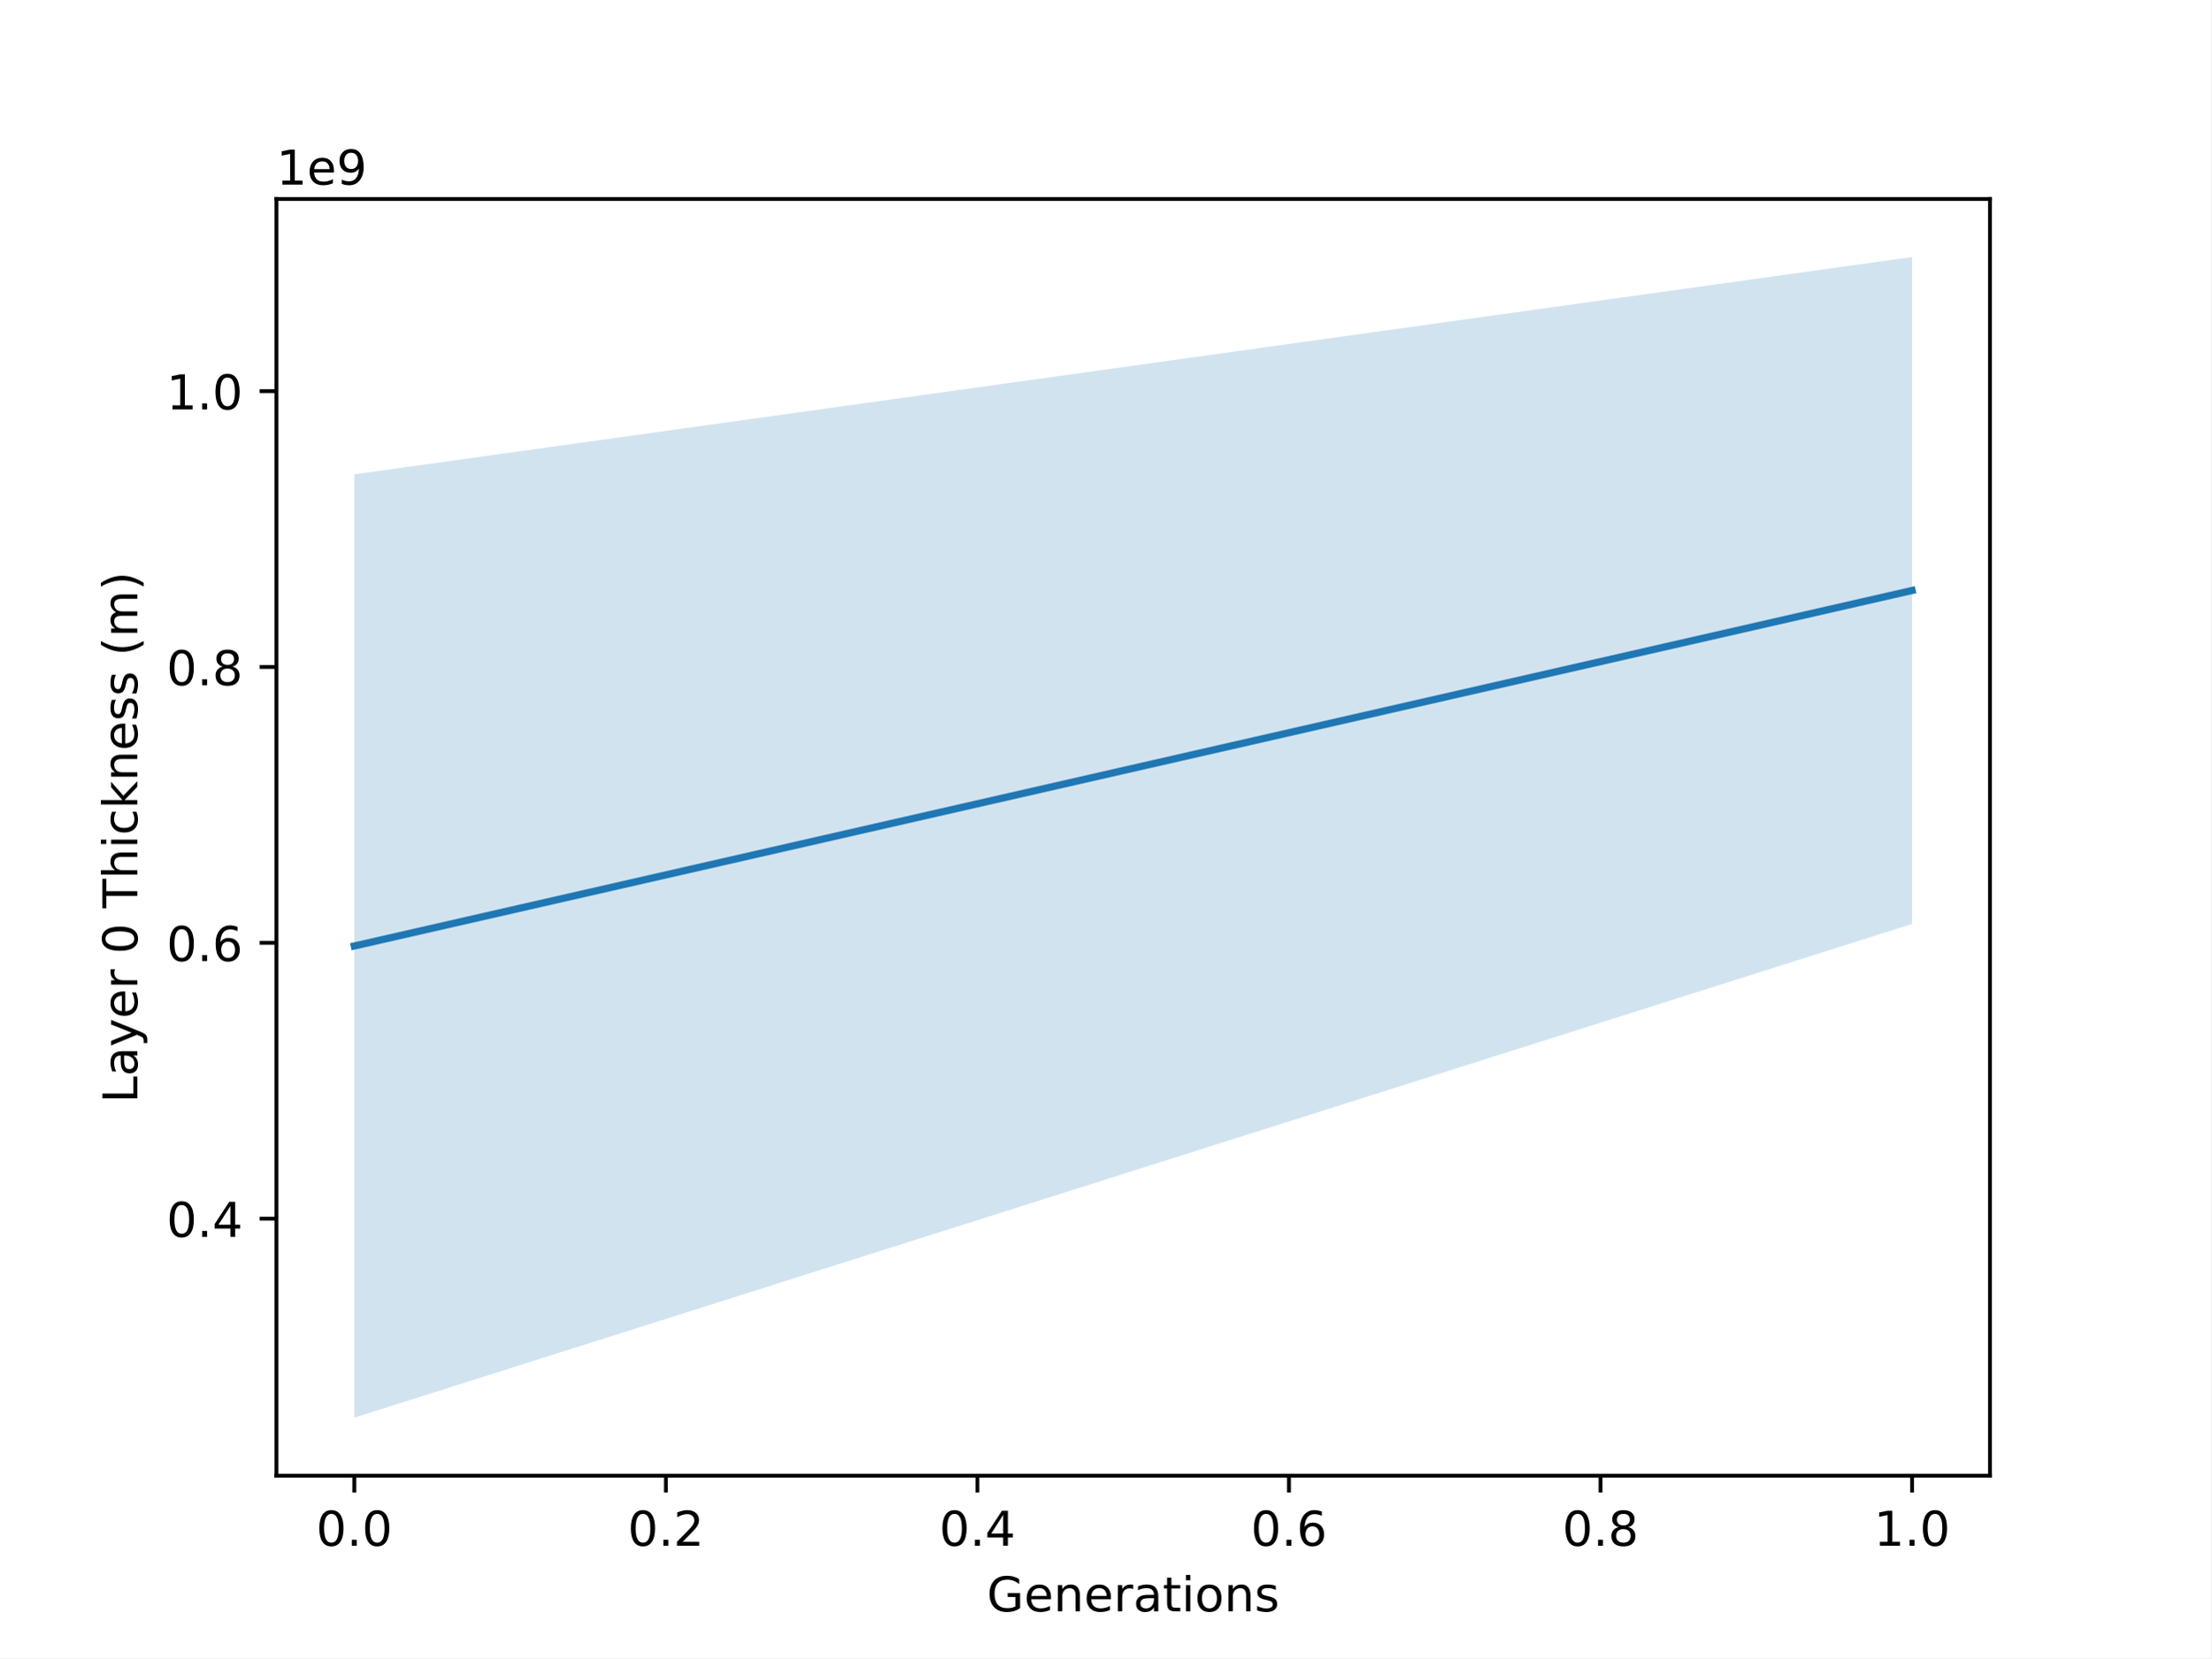
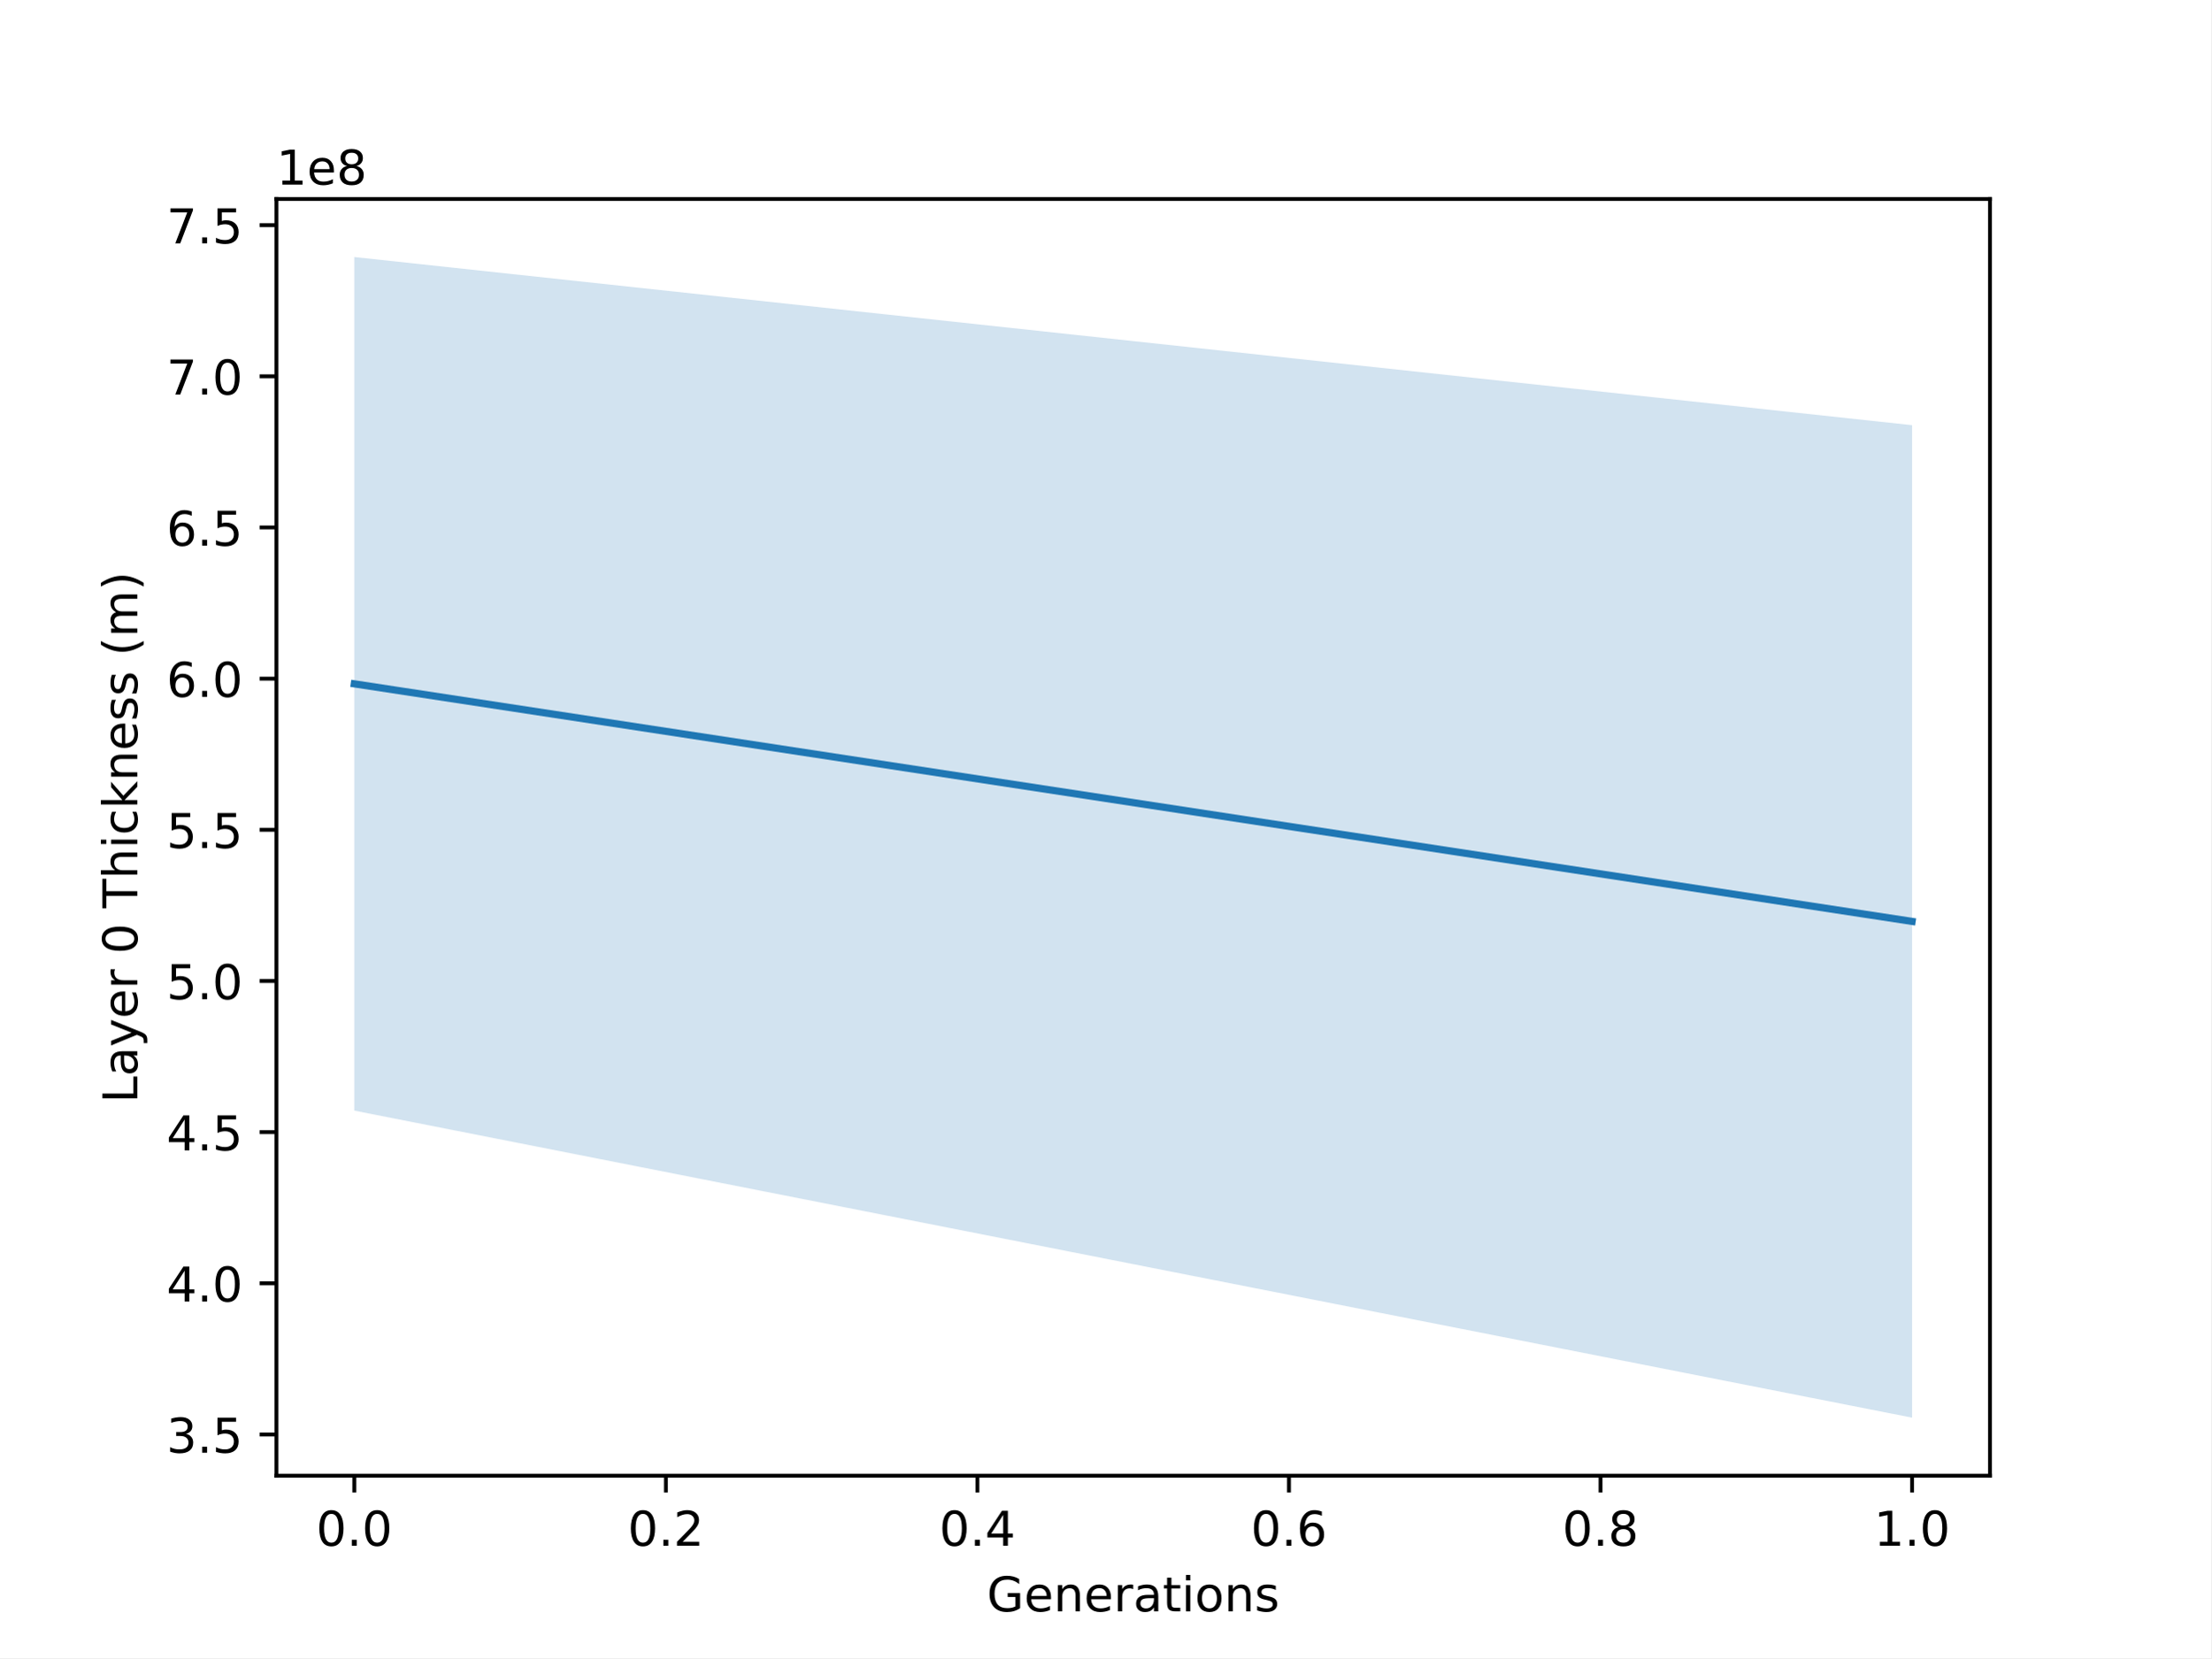
<svg xmlns="http://www.w3.org/2000/svg" xmlns:xlink="http://www.w3.org/1999/xlink" width="460.8pt" height="345.6pt" viewBox="0 0 460.8 345.6" version="1.1">
  <defs>
    <style type="text/css">*{stroke-linejoin: round; stroke-linecap: butt}</style>
  </defs>
  <g id="figure_1">
    <g id="patch_1">
      <path d="M 0 345.6  L 460.8 345.6  L 460.8 0  L 0 0  z " style="fill: #ffffff" />
    </g>
    <g id="axes_1">
      <g id="patch_2">
        <path d="M 57.6 307.584  L 414.72 307.584  L 414.72 41.472  L 57.6 41.472  z " style="fill: #ffffff" />
      </g>
      <g id="PolyCollection_1">
-         <path d="M 73.833 98.859  L 73.833 295.488  L 398.487 192.574  L 398.487 53.568  L 398.487 53.568  L 73.833 98.859  z " clip-path="url(#p94920f2e34)" style="fill: #1f77b4; fill-opacity: 0.2" />
+         <path d="M 73.833 53.568  L 73.833 231.491  L 398.487 295.488  L 398.487 88.615  L 398.487 88.615  L 73.833 53.568  z " clip-path="url(#p45c979d68f)" style="fill: #1f77b4; fill-opacity: 0.2" />
      </g>
      <g id="matplotlib.axis_1">
        <g id="xtick_1">
          <g id="line2d_1">
            <defs>
-               <path id="m1da39f3d4a" d="M 0 0  L 0 3.5  " style="stroke: #000000; stroke-width: 0.8" />
+               <path id="m39802f46d4" d="M 0 0  L 0 3.5  " style="stroke: #000000; stroke-width: 0.8" />
            </defs>
            <g>
-               <use xlink:href="#m1da39f3d4a" x="73.833" y="307.584" style="stroke: #000000; stroke-width: 0.8" />
+               <use xlink:href="#m39802f46d4" x="73.833" y="307.584" style="stroke: #000000; stroke-width: 0.8" />
            </g>
          </g>
          <g id="text_1">
            <g transform="translate(65.88116 322.1824)scale(0.1 -0.1)">
              <defs>
                <path id="DejaVuSans-30" d="M 2034 4250  Q 1547 4250 1301 3770  Q 1056 3291 1056 2328  Q 1056 1369 1301 889  Q 1547 409 2034 409  Q 2525 409 2770 889  Q 3016 1369 3016 2328  Q 3016 3291 2770 3770  Q 2525 4250 2034 4250  z M 2034 4750  Q 2819 4750 3233 4129  Q 3647 3509 3647 2328  Q 3647 1150 3233 529  Q 2819 -91 2034 -91  Q 1250 -91 836 529  Q 422 1150 422 2328  Q 422 3509 836 4129  Q 1250 4750 2034 4750  z " transform="scale(0.015625)" />
                <path id="DejaVuSans-2e" d="M 684 794  L 1344 794  L 1344 0  L 684 0  L 684 794  z " transform="scale(0.015625)" />
              </defs>
              <use xlink:href="#DejaVuSans-30" />
              <use xlink:href="#DejaVuSans-2e" x="63.623" />
              <use xlink:href="#DejaVuSans-30" x="95.41" />
            </g>
          </g>
        </g>
        <g id="xtick_2">
          <g id="line2d_2">
            <g>
-               <use xlink:href="#m1da39f3d4a" x="138.764" y="307.584" style="stroke: #000000; stroke-width: 0.8" />
+               <use xlink:href="#m39802f46d4" x="138.764" y="307.584" style="stroke: #000000; stroke-width: 0.8" />
            </g>
          </g>
          <g id="text_2">
            <g transform="translate(130.8121 322.1824)scale(0.1 -0.1)">
              <defs>
                <path id="DejaVuSans-32" d="M 1228 531  L 3431 531  L 3431 0  L 469 0  L 469 531  Q 828 903 1448 1529  Q 2069 2156 2228 2338  Q 2531 2678 2651 2914  Q 2772 3150 2772 3378  Q 2772 3750 2511 3984  Q 2250 4219 1831 4219  Q 1534 4219 1204 4116  Q 875 4013 500 3803  L 500 4441  Q 881 4594 1212 4672  Q 1544 4750 1819 4750  Q 2544 4750 2975 4387  Q 3406 4025 3406 3419  Q 3406 3131 3298 2873  Q 3191 2616 2906 2266  Q 2828 2175 2409 1742  Q 1991 1309 1228 531  z " transform="scale(0.015625)" />
              </defs>
              <use xlink:href="#DejaVuSans-30" />
              <use xlink:href="#DejaVuSans-2e" x="63.623" />
              <use xlink:href="#DejaVuSans-32" x="95.41" />
            </g>
          </g>
        </g>
        <g id="xtick_3">
          <g id="line2d_3">
            <g>
-               <use xlink:href="#m1da39f3d4a" x="203.695" y="307.584" style="stroke: #000000; stroke-width: 0.8" />
+               <use xlink:href="#m39802f46d4" x="203.695" y="307.584" style="stroke: #000000; stroke-width: 0.8" />
            </g>
          </g>
          <g id="text_3">
            <g transform="translate(195.743 322.1824)scale(0.1 -0.1)">
              <defs>
                <path id="DejaVuSans-34" d="M 2419 4116  L 825 1625  L 2419 1625  L 2419 4116  z M 2253 4666  L 3047 4666  L 3047 1625  L 3713 1625  L 3713 1100  L 3047 1100  L 3047 0  L 2419 0  L 2419 1100  L 313 1100  L 313 1709  L 2253 4666  z " transform="scale(0.015625)" />
              </defs>
              <use xlink:href="#DejaVuSans-30" />
              <use xlink:href="#DejaVuSans-2e" x="63.623" />
              <use xlink:href="#DejaVuSans-34" x="95.41" />
            </g>
          </g>
        </g>
        <g id="xtick_4">
          <g id="line2d_4">
            <g>
-               <use xlink:href="#m1da39f3d4a" x="268.625" y="307.584" style="stroke: #000000; stroke-width: 0.8" />
+               <use xlink:href="#m39802f46d4" x="268.625" y="307.584" style="stroke: #000000; stroke-width: 0.8" />
            </g>
          </g>
          <g id="text_4">
            <g transform="translate(260.6739 322.1824)scale(0.1 -0.1)">
              <defs>
                <path id="DejaVuSans-36" d="M 2113 2584  Q 1688 2584 1439 2293  Q 1191 2003 1191 1497  Q 1191 994 1439 701  Q 1688 409 2113 409  Q 2538 409 2786 701  Q 3034 994 3034 1497  Q 3034 2003 2786 2293  Q 2538 2584 2113 2584  z M 3366 4563  L 3366 3988  Q 3128 4100 2886 4159  Q 2644 4219 2406 4219  Q 1781 4219 1451 3797  Q 1122 3375 1075 2522  Q 1259 2794 1537 2939  Q 1816 3084 2150 3084  Q 2853 3084 3261 2657  Q 3669 2231 3669 1497  Q 3669 778 3244 343  Q 2819 -91 2113 -91  Q 1303 -91 875 529  Q 447 1150 447 2328  Q 447 3434 972 4092  Q 1497 4750 2381 4750  Q 2619 4750 2861 4703  Q 3103 4656 3366 4563  z " transform="scale(0.015625)" />
              </defs>
              <use xlink:href="#DejaVuSans-30" />
              <use xlink:href="#DejaVuSans-2e" x="63.623" />
              <use xlink:href="#DejaVuSans-36" x="95.41" />
            </g>
          </g>
        </g>
        <g id="xtick_5">
          <g id="line2d_5">
            <g>
-               <use xlink:href="#m1da39f3d4a" x="333.556" y="307.584" style="stroke: #000000; stroke-width: 0.8" />
+               <use xlink:href="#m39802f46d4" x="333.556" y="307.584" style="stroke: #000000; stroke-width: 0.8" />
            </g>
          </g>
          <g id="text_5">
            <g transform="translate(325.6048 322.1824)scale(0.1 -0.1)">
              <defs>
                <path id="DejaVuSans-38" d="M 2034 2216  Q 1584 2216 1326 1975  Q 1069 1734 1069 1313  Q 1069 891 1326 650  Q 1584 409 2034 409  Q 2484 409 2743 651  Q 3003 894 3003 1313  Q 3003 1734 2745 1975  Q 2488 2216 2034 2216  z M 1403 2484  Q 997 2584 770 2862  Q 544 3141 544 3541  Q 544 4100 942 4425  Q 1341 4750 2034 4750  Q 2731 4750 3128 4425  Q 3525 4100 3525 3541  Q 3525 3141 3298 2862  Q 3072 2584 2669 2484  Q 3125 2378 3379 2068  Q 3634 1759 3634 1313  Q 3634 634 3220 271  Q 2806 -91 2034 -91  Q 1263 -91 848 271  Q 434 634 434 1313  Q 434 1759 690 2068  Q 947 2378 1403 2484  z M 1172 3481  Q 1172 3119 1398 2916  Q 1625 2713 2034 2713  Q 2441 2713 2670 2916  Q 2900 3119 2900 3481  Q 2900 3844 2670 4047  Q 2441 4250 2034 4250  Q 1625 4250 1398 4047  Q 1172 3844 1172 3481  z " transform="scale(0.015625)" />
              </defs>
              <use xlink:href="#DejaVuSans-30" />
              <use xlink:href="#DejaVuSans-2e" x="63.623" />
              <use xlink:href="#DejaVuSans-38" x="95.41" />
            </g>
          </g>
        </g>
        <g id="xtick_6">
          <g id="line2d_6">
            <g>
-               <use xlink:href="#m1da39f3d4a" x="398.487" y="307.584" style="stroke: #000000; stroke-width: 0.8" />
+               <use xlink:href="#m39802f46d4" x="398.487" y="307.584" style="stroke: #000000; stroke-width: 0.8" />
            </g>
          </g>
          <g id="text_6">
            <g transform="translate(390.5357 322.1824)scale(0.1 -0.1)">
              <defs>
                <path id="DejaVuSans-31" d="M 794 531  L 1825 531  L 1825 4091  L 703 3866  L 703 4441  L 1819 4666  L 2450 4666  L 2450 531  L 3481 531  L 3481 0  L 794 0  L 794 531  z " transform="scale(0.015625)" />
              </defs>
              <use xlink:href="#DejaVuSans-31" />
              <use xlink:href="#DejaVuSans-2e" x="63.623" />
              <use xlink:href="#DejaVuSans-30" x="95.41" />
            </g>
          </g>
        </g>
        <g id="text_7">
          <g transform="translate(205.6623 335.8606)scale(0.1 -0.1)">
            <defs>
              <path id="DejaVuSans-47" d="M 3809 666  L 3809 1919  L 2778 1919  L 2778 2438  L 4434 2438  L 4434 434  Q 4069 175 3628 42  Q 3188 -91 2688 -91  Q 1594 -91 976 548  Q 359 1188 359 2328  Q 359 3472 976 4111  Q 1594 4750 2688 4750  Q 3144 4750 3555 4637  Q 3966 4525 4313 4306  L 4313 3634  Q 3963 3931 3569 4081  Q 3175 4231 2741 4231  Q 1884 4231 1454 3753  Q 1025 3275 1025 2328  Q 1025 1384 1454 906  Q 1884 428 2741 428  Q 3075 428 3337 486  Q 3600 544 3809 666  z " transform="scale(0.015625)" />
              <path id="DejaVuSans-65" d="M 3597 1894  L 3597 1613  L 953 1613  Q 991 1019 1311 708  Q 1631 397 2203 397  Q 2534 397 2845 478  Q 3156 559 3463 722  L 3463 178  Q 3153 47 2828 -22  Q 2503 -91 2169 -91  Q 1331 -91 842 396  Q 353 884 353 1716  Q 353 2575 817 3079  Q 1281 3584 2069 3584  Q 2775 3584 3186 3129  Q 3597 2675 3597 1894  z M 3022 2063  Q 3016 2534 2758 2815  Q 2500 3097 2075 3097  Q 1594 3097 1305 2825  Q 1016 2553 972 2059  L 3022 2063  z " transform="scale(0.015625)" />
              <path id="DejaVuSans-6e" d="M 3513 2113  L 3513 0  L 2938 0  L 2938 2094  Q 2938 2591 2744 2837  Q 2550 3084 2163 3084  Q 1697 3084 1428 2787  Q 1159 2491 1159 1978  L 1159 0  L 581 0  L 581 3500  L 1159 3500  L 1159 2956  Q 1366 3272 1645 3428  Q 1925 3584 2291 3584  Q 2894 3584 3203 3211  Q 3513 2838 3513 2113  z " transform="scale(0.015625)" />
              <path id="DejaVuSans-72" d="M 2631 2963  Q 2534 3019 2420 3045  Q 2306 3072 2169 3072  Q 1681 3072 1420 2755  Q 1159 2438 1159 1844  L 1159 0  L 581 0  L 581 3500  L 1159 3500  L 1159 2956  Q 1341 3275 1631 3429  Q 1922 3584 2338 3584  Q 2397 3584 2469 3576  Q 2541 3569 2628 3553  L 2631 2963  z " transform="scale(0.015625)" />
              <path id="DejaVuSans-61" d="M 2194 1759  Q 1497 1759 1228 1600  Q 959 1441 959 1056  Q 959 750 1161 570  Q 1363 391 1709 391  Q 2188 391 2477 730  Q 2766 1069 2766 1631  L 2766 1759  L 2194 1759  z M 3341 1997  L 3341 0  L 2766 0  L 2766 531  Q 2569 213 2275 61  Q 1981 -91 1556 -91  Q 1019 -91 701 211  Q 384 513 384 1019  Q 384 1609 779 1909  Q 1175 2209 1959 2209  L 2766 2209  L 2766 2266  Q 2766 2663 2505 2880  Q 2244 3097 1772 3097  Q 1472 3097 1187 3025  Q 903 2953 641 2809  L 641 3341  Q 956 3463 1253 3523  Q 1550 3584 1831 3584  Q 2591 3584 2966 3190  Q 3341 2797 3341 1997  z " transform="scale(0.015625)" />
              <path id="DejaVuSans-74" d="M 1172 4494  L 1172 3500  L 2356 3500  L 2356 3053  L 1172 3053  L 1172 1153  Q 1172 725 1289 603  Q 1406 481 1766 481  L 2356 481  L 2356 0  L 1766 0  Q 1100 0 847 248  Q 594 497 594 1153  L 594 3053  L 172 3053  L 172 3500  L 594 3500  L 594 4494  L 1172 4494  z " transform="scale(0.015625)" />
              <path id="DejaVuSans-69" d="M 603 3500  L 1178 3500  L 1178 0  L 603 0  L 603 3500  z M 603 4863  L 1178 4863  L 1178 4134  L 603 4134  L 603 4863  z " transform="scale(0.015625)" />
              <path id="DejaVuSans-6f" d="M 1959 3097  Q 1497 3097 1228 2736  Q 959 2375 959 1747  Q 959 1119 1226 758  Q 1494 397 1959 397  Q 2419 397 2687 759  Q 2956 1122 2956 1747  Q 2956 2369 2687 2733  Q 2419 3097 1959 3097  z M 1959 3584  Q 2709 3584 3137 3096  Q 3566 2609 3566 1747  Q 3566 888 3137 398  Q 2709 -91 1959 -91  Q 1206 -91 779 398  Q 353 888 353 1747  Q 353 2609 779 3096  Q 1206 3584 1959 3584  z " transform="scale(0.015625)" />
              <path id="DejaVuSans-73" d="M 2834 3397  L 2834 2853  Q 2591 2978 2328 3040  Q 2066 3103 1784 3103  Q 1356 3103 1142 2972  Q 928 2841 928 2578  Q 928 2378 1081 2264  Q 1234 2150 1697 2047  L 1894 2003  Q 2506 1872 2764 1633  Q 3022 1394 3022 966  Q 3022 478 2636 193  Q 2250 -91 1575 -91  Q 1294 -91 989 -36  Q 684 19 347 128  L 347 722  Q 666 556 975 473  Q 1284 391 1588 391  Q 1994 391 2212 530  Q 2431 669 2431 922  Q 2431 1156 2273 1281  Q 2116 1406 1581 1522  L 1381 1569  Q 847 1681 609 1914  Q 372 2147 372 2553  Q 372 3047 722 3315  Q 1072 3584 1716 3584  Q 2034 3584 2315 3537  Q 2597 3491 2834 3397  z " transform="scale(0.015625)" />
            </defs>
            <use xlink:href="#DejaVuSans-47" />
            <use xlink:href="#DejaVuSans-65" x="77.49" />
            <use xlink:href="#DejaVuSans-6e" x="139.014" />
            <use xlink:href="#DejaVuSans-65" x="202.393" />
            <use xlink:href="#DejaVuSans-72" x="263.916" />
            <use xlink:href="#DejaVuSans-61" x="305.029" />
            <use xlink:href="#DejaVuSans-74" x="366.309" />
            <use xlink:href="#DejaVuSans-69" x="405.518" />
            <use xlink:href="#DejaVuSans-6f" x="433.301" />
            <use xlink:href="#DejaVuSans-6e" x="494.482" />
            <use xlink:href="#DejaVuSans-73" x="557.861" />
          </g>
        </g>
      </g>
      <g id="matplotlib.axis_2">
        <g id="ytick_1">
          <g id="line2d_7">
            <defs>
-               <path id="med1d5d31dc" d="M 0 0  L -3.5 0  " style="stroke: #000000; stroke-width: 0.8" />
+               <path id="m32c42a26a2" d="M 0 0  L -3.5 0  " style="stroke: #000000; stroke-width: 0.8" />
            </defs>
            <g>
-               <use xlink:href="#med1d5d31dc" x="57.6" y="254.007" style="stroke: #000000; stroke-width: 0.8" />
+               <use xlink:href="#m32c42a26a2" x="57.6" y="298.994" style="stroke: #000000; stroke-width: 0.8" />
            </g>
          </g>
          <g id="text_8">
-             <g transform="translate(34.69687 257.8062)scale(0.1 -0.1)">
-               <use xlink:href="#DejaVuSans-30" />
-               <use xlink:href="#DejaVuSans-2e" x="63.623" />
-               <use xlink:href="#DejaVuSans-34" x="95.41" />
+             <g transform="translate(34.69687 302.7937)scale(0.1 -0.1)">
+               <defs>
+                 <path id="DejaVuSans-33" d="M 2597 2516  Q 3050 2419 3304 2112  Q 3559 1806 3559 1356  Q 3559 666 3084 287  Q 2609 -91 1734 -91  Q 1441 -91 1130 -33  Q 819 25 488 141  L 488 750  Q 750 597 1062 519  Q 1375 441 1716 441  Q 2309 441 2620 675  Q 2931 909 2931 1356  Q 2931 1769 2642 2001  Q 2353 2234 1838 2234  L 1294 2234  L 1294 2753  L 1863 2753  Q 2328 2753 2575 2939  Q 2822 3125 2822 3475  Q 2822 3834 2567 4026  Q 2313 4219 1838 4219  Q 1578 4219 1281 4162  Q 984 4106 628 3988  L 628 4550  Q 988 4650 1302 4700  Q 1616 4750 1894 4750  Q 2613 4750 3031 4423  Q 3450 4097 3450 3541  Q 3450 3153 3228 2886  Q 3006 2619 2597 2516  z " transform="scale(0.015625)" />
+                 <path id="DejaVuSans-35" d="M 691 4666  L 3169 4666  L 3169 4134  L 1269 4134  L 1269 2991  Q 1406 3038 1543 3061  Q 1681 3084 1819 3084  Q 2600 3084 3056 2656  Q 3513 2228 3513 1497  Q 3513 744 3044 326  Q 2575 -91 1722 -91  Q 1428 -91 1123 -41  Q 819 9 494 109  L 494 744  Q 775 591 1075 516  Q 1375 441 1709 441  Q 2250 441 2565 725  Q 2881 1009 2881 1497  Q 2881 1984 2565 2268  Q 2250 2553 1709 2553  Q 1456 2553 1204 2497  Q 953 2441 691 2322  L 691 4666  z " transform="scale(0.015625)" />
+               </defs>
+               <use xlink:href="#DejaVuSans-33" />
+               <use xlink:href="#DejaVuSans-2e" x="63.623" />
+               <use xlink:href="#DejaVuSans-35" x="95.41" />
            </g>
          </g>
        </g>
        <g id="ytick_2">
          <g id="line2d_8">
            <g>
-               <use xlink:href="#med1d5d31dc" x="57.6" y="196.511" style="stroke: #000000; stroke-width: 0.8" />
+               <use xlink:href="#m32c42a26a2" x="57.6" y="267.485" style="stroke: #000000; stroke-width: 0.8" />
            </g>
          </g>
          <g id="text_9">
-             <g transform="translate(34.69687 200.3105)scale(0.1 -0.1)">
-               <use xlink:href="#DejaVuSans-30" />
-               <use xlink:href="#DejaVuSans-2e" x="63.623" />
-               <use xlink:href="#DejaVuSans-36" x="95.41" />
+             <g transform="translate(34.69687 271.2844)scale(0.1 -0.1)">
+               <use xlink:href="#DejaVuSans-34" />
+               <use xlink:href="#DejaVuSans-2e" x="63.623" />
+               <use xlink:href="#DejaVuSans-30" x="95.41" />
            </g>
          </g>
        </g>
        <g id="ytick_3">
          <g id="line2d_9">
            <g>
-               <use xlink:href="#med1d5d31dc" x="57.6" y="139.016" style="stroke: #000000; stroke-width: 0.8" />
+               <use xlink:href="#m32c42a26a2" x="57.6" y="235.976" style="stroke: #000000; stroke-width: 0.8" />
            </g>
          </g>
          <g id="text_10">
-             <g transform="translate(34.69687 142.8147)scale(0.1 -0.1)">
-               <use xlink:href="#DejaVuSans-30" />
-               <use xlink:href="#DejaVuSans-2e" x="63.623" />
-               <use xlink:href="#DejaVuSans-38" x="95.41" />
+             <g transform="translate(34.69687 239.7752)scale(0.1 -0.1)">
+               <use xlink:href="#DejaVuSans-34" />
+               <use xlink:href="#DejaVuSans-2e" x="63.623" />
+               <use xlink:href="#DejaVuSans-35" x="95.41" />
            </g>
          </g>
        </g>
        <g id="ytick_4">
          <g id="line2d_10">
            <g>
-               <use xlink:href="#med1d5d31dc" x="57.6" y="81.52" style="stroke: #000000; stroke-width: 0.8" />
+               <use xlink:href="#m32c42a26a2" x="57.6" y="204.467" style="stroke: #000000; stroke-width: 0.8" />
            </g>
          </g>
          <g id="text_11">
-             <g transform="translate(34.69687 85.31899)scale(0.1 -0.1)">
-               <use xlink:href="#DejaVuSans-31" />
-               <use xlink:href="#DejaVuSans-2e" x="63.623" />
-               <use xlink:href="#DejaVuSans-30" x="95.41" />
-             </g>
-           </g>
-         </g>
-         <g id="text_12">
+             <g transform="translate(34.69687 208.2659)scale(0.1 -0.1)">
+               <use xlink:href="#DejaVuSans-35" />
+               <use xlink:href="#DejaVuSans-2e" x="63.623" />
+               <use xlink:href="#DejaVuSans-30" x="95.41" />
+             </g>
+           </g>
+         </g>
+         <g id="ytick_5">
+           <g id="line2d_11">
+             <g>
+               <use xlink:href="#m32c42a26a2" x="57.6" y="172.957" style="stroke: #000000; stroke-width: 0.8" />
+             </g>
+           </g>
+           <g id="text_12">
+             <g transform="translate(34.69687 176.7567)scale(0.1 -0.1)">
+               <use xlink:href="#DejaVuSans-35" />
+               <use xlink:href="#DejaVuSans-2e" x="63.623" />
+               <use xlink:href="#DejaVuSans-35" x="95.41" />
+             </g>
+           </g>
+         </g>
+         <g id="ytick_6">
+           <g id="line2d_12">
+             <g>
+               <use xlink:href="#m32c42a26a2" x="57.6" y="141.448" style="stroke: #000000; stroke-width: 0.8" />
+             </g>
+           </g>
+           <g id="text_13">
+             <g transform="translate(34.69687 145.2474)scale(0.1 -0.1)">
+               <use xlink:href="#DejaVuSans-36" />
+               <use xlink:href="#DejaVuSans-2e" x="63.623" />
+               <use xlink:href="#DejaVuSans-30" x="95.41" />
+             </g>
+           </g>
+         </g>
+         <g id="ytick_7">
+           <g id="line2d_13">
+             <g>
+               <use xlink:href="#m32c42a26a2" x="57.6" y="109.939" style="stroke: #000000; stroke-width: 0.8" />
+             </g>
+           </g>
+           <g id="text_14">
+             <g transform="translate(34.69687 113.7382)scale(0.1 -0.1)">
+               <use xlink:href="#DejaVuSans-36" />
+               <use xlink:href="#DejaVuSans-2e" x="63.623" />
+               <use xlink:href="#DejaVuSans-35" x="95.41" />
+             </g>
+           </g>
+         </g>
+         <g id="ytick_8">
+           <g id="line2d_14">
+             <g>
+               <use xlink:href="#m32c42a26a2" x="57.6" y="78.43" style="stroke: #000000; stroke-width: 0.8" />
+             </g>
+           </g>
+           <g id="text_15">
+             <g transform="translate(34.69687 82.22893)scale(0.1 -0.1)">
+               <defs>
+                 <path id="DejaVuSans-37" d="M 525 4666  L 3525 4666  L 3525 4397  L 1831 0  L 1172 0  L 2766 4134  L 525 4134  L 525 4666  z " transform="scale(0.015625)" />
+               </defs>
+               <use xlink:href="#DejaVuSans-37" />
+               <use xlink:href="#DejaVuSans-2e" x="63.623" />
+               <use xlink:href="#DejaVuSans-30" x="95.41" />
+             </g>
+           </g>
+         </g>
+         <g id="ytick_9">
+           <g id="line2d_15">
+             <g>
+               <use xlink:href="#m32c42a26a2" x="57.6" y="46.92" style="stroke: #000000; stroke-width: 0.8" />
+             </g>
+           </g>
+           <g id="text_16">
+             <g transform="translate(34.69687 50.71967)scale(0.1 -0.1)">
+               <use xlink:href="#DejaVuSans-37" />
+               <use xlink:href="#DejaVuSans-2e" x="63.623" />
+               <use xlink:href="#DejaVuSans-35" x="95.41" />
+             </g>
+           </g>
+         </g>
+         <g id="text_17">
          <g transform="translate(28.61719 229.9007)rotate(-90)scale(0.1 -0.1)">
            <defs>
              <path id="DejaVuSans-4c" d="M 628 4666  L 1259 4666  L 1259 531  L 3531 531  L 3531 0  L 628 0  L 628 4666  z " transform="scale(0.015625)" />
              <path id="DejaVuSans-79" d="M 2059 -325  Q 1816 -950 1584 -1140  Q 1353 -1331 966 -1331  L 506 -1331  L 506 -850  L 844 -850  Q 1081 -850 1212 -737  Q 1344 -625 1503 -206  L 1606 56  L 191 3500  L 800 3500  L 1894 763  L 2988 3500  L 3597 3500  L 2059 -325  z " transform="scale(0.015625)" />
              <path id="DejaVuSans-20" transform="scale(0.015625)" />
              <path id="DejaVuSans-54" d="M -19 4666  L 3928 4666  L 3928 4134  L 2272 4134  L 2272 0  L 1638 0  L 1638 4134  L -19 4134  L -19 4666  z " transform="scale(0.015625)" />
              <path id="DejaVuSans-68" d="M 3513 2113  L 3513 0  L 2938 0  L 2938 2094  Q 2938 2591 2744 2837  Q 2550 3084 2163 3084  Q 1697 3084 1428 2787  Q 1159 2491 1159 1978  L 1159 0  L 581 0  L 581 4863  L 1159 4863  L 1159 2956  Q 1366 3272 1645 3428  Q 1925 3584 2291 3584  Q 2894 3584 3203 3211  Q 3513 2838 3513 2113  z " transform="scale(0.015625)" />
              <path id="DejaVuSans-63" d="M 3122 3366  L 3122 2828  Q 2878 2963 2633 3030  Q 2388 3097 2138 3097  Q 1578 3097 1268 2742  Q 959 2388 959 1747  Q 959 1106 1268 751  Q 1578 397 2138 397  Q 2388 397 2633 464  Q 2878 531 3122 666  L 3122 134  Q 2881 22 2623 -34  Q 2366 -91 2075 -91  Q 1284 -91 818 406  Q 353 903 353 1747  Q 353 2603 823 3093  Q 1294 3584 2113 3584  Q 2378 3584 2631 3529  Q 2884 3475 3122 3366  z " transform="scale(0.015625)" />
              <path id="DejaVuSans-6b" d="M 581 4863  L 1159 4863  L 1159 1991  L 2875 3500  L 3609 3500  L 1753 1863  L 3688 0  L 2938 0  L 1159 1709  L 1159 0  L 581 0  L 581 4863  z " transform="scale(0.015625)" />
              <path id="DejaVuSans-28" d="M 1984 4856  Q 1566 4138 1362 3434  Q 1159 2731 1159 2009  Q 1159 1288 1364 580  Q 1569 -128 1984 -844  L 1484 -844  Q 1016 -109 783 600  Q 550 1309 550 2009  Q 550 2706 781 3412  Q 1013 4119 1484 4856  L 1984 4856  z " transform="scale(0.015625)" />
              <path id="DejaVuSans-6d" d="M 3328 2828  Q 3544 3216 3844 3400  Q 4144 3584 4550 3584  Q 5097 3584 5394 3201  Q 5691 2819 5691 2113  L 5691 0  L 5113 0  L 5113 2094  Q 5113 2597 4934 2840  Q 4756 3084 4391 3084  Q 3944 3084 3684 2787  Q 3425 2491 3425 1978  L 3425 0  L 2847 0  L 2847 2094  Q 2847 2600 2669 2842  Q 2491 3084 2119 3084  Q 1678 3084 1418 2786  Q 1159 2488 1159 1978  L 1159 0  L 581 0  L 581 3500  L 1159 3500  L 1159 2956  Q 1356 3278 1631 3431  Q 1906 3584 2284 3584  Q 2666 3584 2933 3390  Q 3200 3197 3328 2828  z " transform="scale(0.015625)" />
              <path id="DejaVuSans-29" d="M 513 4856  L 1013 4856  Q 1481 4119 1714 3412  Q 1947 2706 1947 2009  Q 1947 1309 1714 600  Q 1481 -109 1013 -844  L 513 -844  Q 928 -128 1133 580  Q 1338 1288 1338 2009  Q 1338 2731 1133 3434  Q 928 4138 513 4856  z " transform="scale(0.015625)" />
            </defs>
            <use xlink:href="#DejaVuSans-4c" />
            <use xlink:href="#DejaVuSans-61" x="55.713" />
            <use xlink:href="#DejaVuSans-79" x="116.992" />
            <use xlink:href="#DejaVuSans-65" x="176.172" />
            <use xlink:href="#DejaVuSans-72" x="237.695" />
            <use xlink:href="#DejaVuSans-20" x="278.809" />
            <use xlink:href="#DejaVuSans-30" x="310.596" />
            <use xlink:href="#DejaVuSans-20" x="374.219" />
            <use xlink:href="#DejaVuSans-54" x="406.006" />
            <use xlink:href="#DejaVuSans-68" x="467.09" />
            <use xlink:href="#DejaVuSans-69" x="530.469" />
            <use xlink:href="#DejaVuSans-63" x="558.252" />
            <use xlink:href="#DejaVuSans-6b" x="613.232" />
            <use xlink:href="#DejaVuSans-6e" x="671.143" />
            <use xlink:href="#DejaVuSans-65" x="734.521" />
            <use xlink:href="#DejaVuSans-73" x="796.045" />
            <use xlink:href="#DejaVuSans-73" x="848.145" />
            <use xlink:href="#DejaVuSans-20" x="900.244" />
            <use xlink:href="#DejaVuSans-28" x="932.031" />
            <use xlink:href="#DejaVuSans-6d" x="971.045" />
            <use xlink:href="#DejaVuSans-29" x="1068.457" />
          </g>
        </g>
-         <g id="text_13">
+         <g id="text_18">
          <g transform="translate(57.6 38.472)scale(0.1 -0.1)">
-             <defs>
-               <path id="DejaVuSans-39" d="M 703 97  L 703 672  Q 941 559 1184 500  Q 1428 441 1663 441  Q 2288 441 2617 861  Q 2947 1281 2994 2138  Q 2813 1869 2534 1725  Q 2256 1581 1919 1581  Q 1219 1581 811 2004  Q 403 2428 403 3163  Q 403 3881 828 4315  Q 1253 4750 1959 4750  Q 2769 4750 3195 4129  Q 3622 3509 3622 2328  Q 3622 1225 3098 567  Q 2575 -91 1691 -91  Q 1453 -91 1209 -44  Q 966 3 703 97  z M 1959 2075  Q 2384 2075 2632 2365  Q 2881 2656 2881 3163  Q 2881 3666 2632 3958  Q 2384 4250 1959 4250  Q 1534 4250 1286 3958  Q 1038 3666 1038 3163  Q 1038 2656 1286 2365  Q 1534 2075 1959 2075  z " transform="scale(0.015625)" />
-             </defs>
            <use xlink:href="#DejaVuSans-31" />
            <use xlink:href="#DejaVuSans-65" x="63.623" />
-             <use xlink:href="#DejaVuSans-39" x="125.146" />
-           </g>
-         </g>
-       </g>
-       <g id="line2d_11">
-         <path d="M 73.833 197.174  L 398.487 123.071  " clip-path="url(#p94920f2e34)" style="fill: none; stroke: #1f77b4; stroke-width: 1.5; stroke-linecap: square" />
+             <use xlink:href="#DejaVuSans-38" x="125.146" />
+           </g>
+         </g>
+       </g>
+       <g id="line2d_16">
+         <path d="M 73.833 142.53  L 398.487 192.051  " clip-path="url(#p45c979d68f)" style="fill: none; stroke: #1f77b4; stroke-width: 1.5; stroke-linecap: square" />
      </g>
      <g id="patch_3">
        <path d="M 57.6 307.584  L 57.6 41.472  " style="fill: none; stroke: #000000; stroke-width: 0.8; stroke-linejoin: miter; stroke-linecap: square" />
      </g>
      <g id="patch_4">
        <path d="M 414.72 307.584  L 414.72 41.472  " style="fill: none; stroke: #000000; stroke-width: 0.8; stroke-linejoin: miter; stroke-linecap: square" />
      </g>
      <g id="patch_5">
        <path d="M 57.6 307.584  L 414.72 307.584  " style="fill: none; stroke: #000000; stroke-width: 0.8; stroke-linejoin: miter; stroke-linecap: square" />
      </g>
      <g id="patch_6">
        <path d="M 57.6 41.472  L 414.72 41.472  " style="fill: none; stroke: #000000; stroke-width: 0.8; stroke-linejoin: miter; stroke-linecap: square" />
      </g>
    </g>
  </g>
  <defs>
-     <clipPath id="p94920f2e34">
+     <clipPath id="p45c979d68f">
      <rect x="57.6" y="41.472" width="357.12" height="266.112" />
    </clipPath>
  </defs>
</svg>
